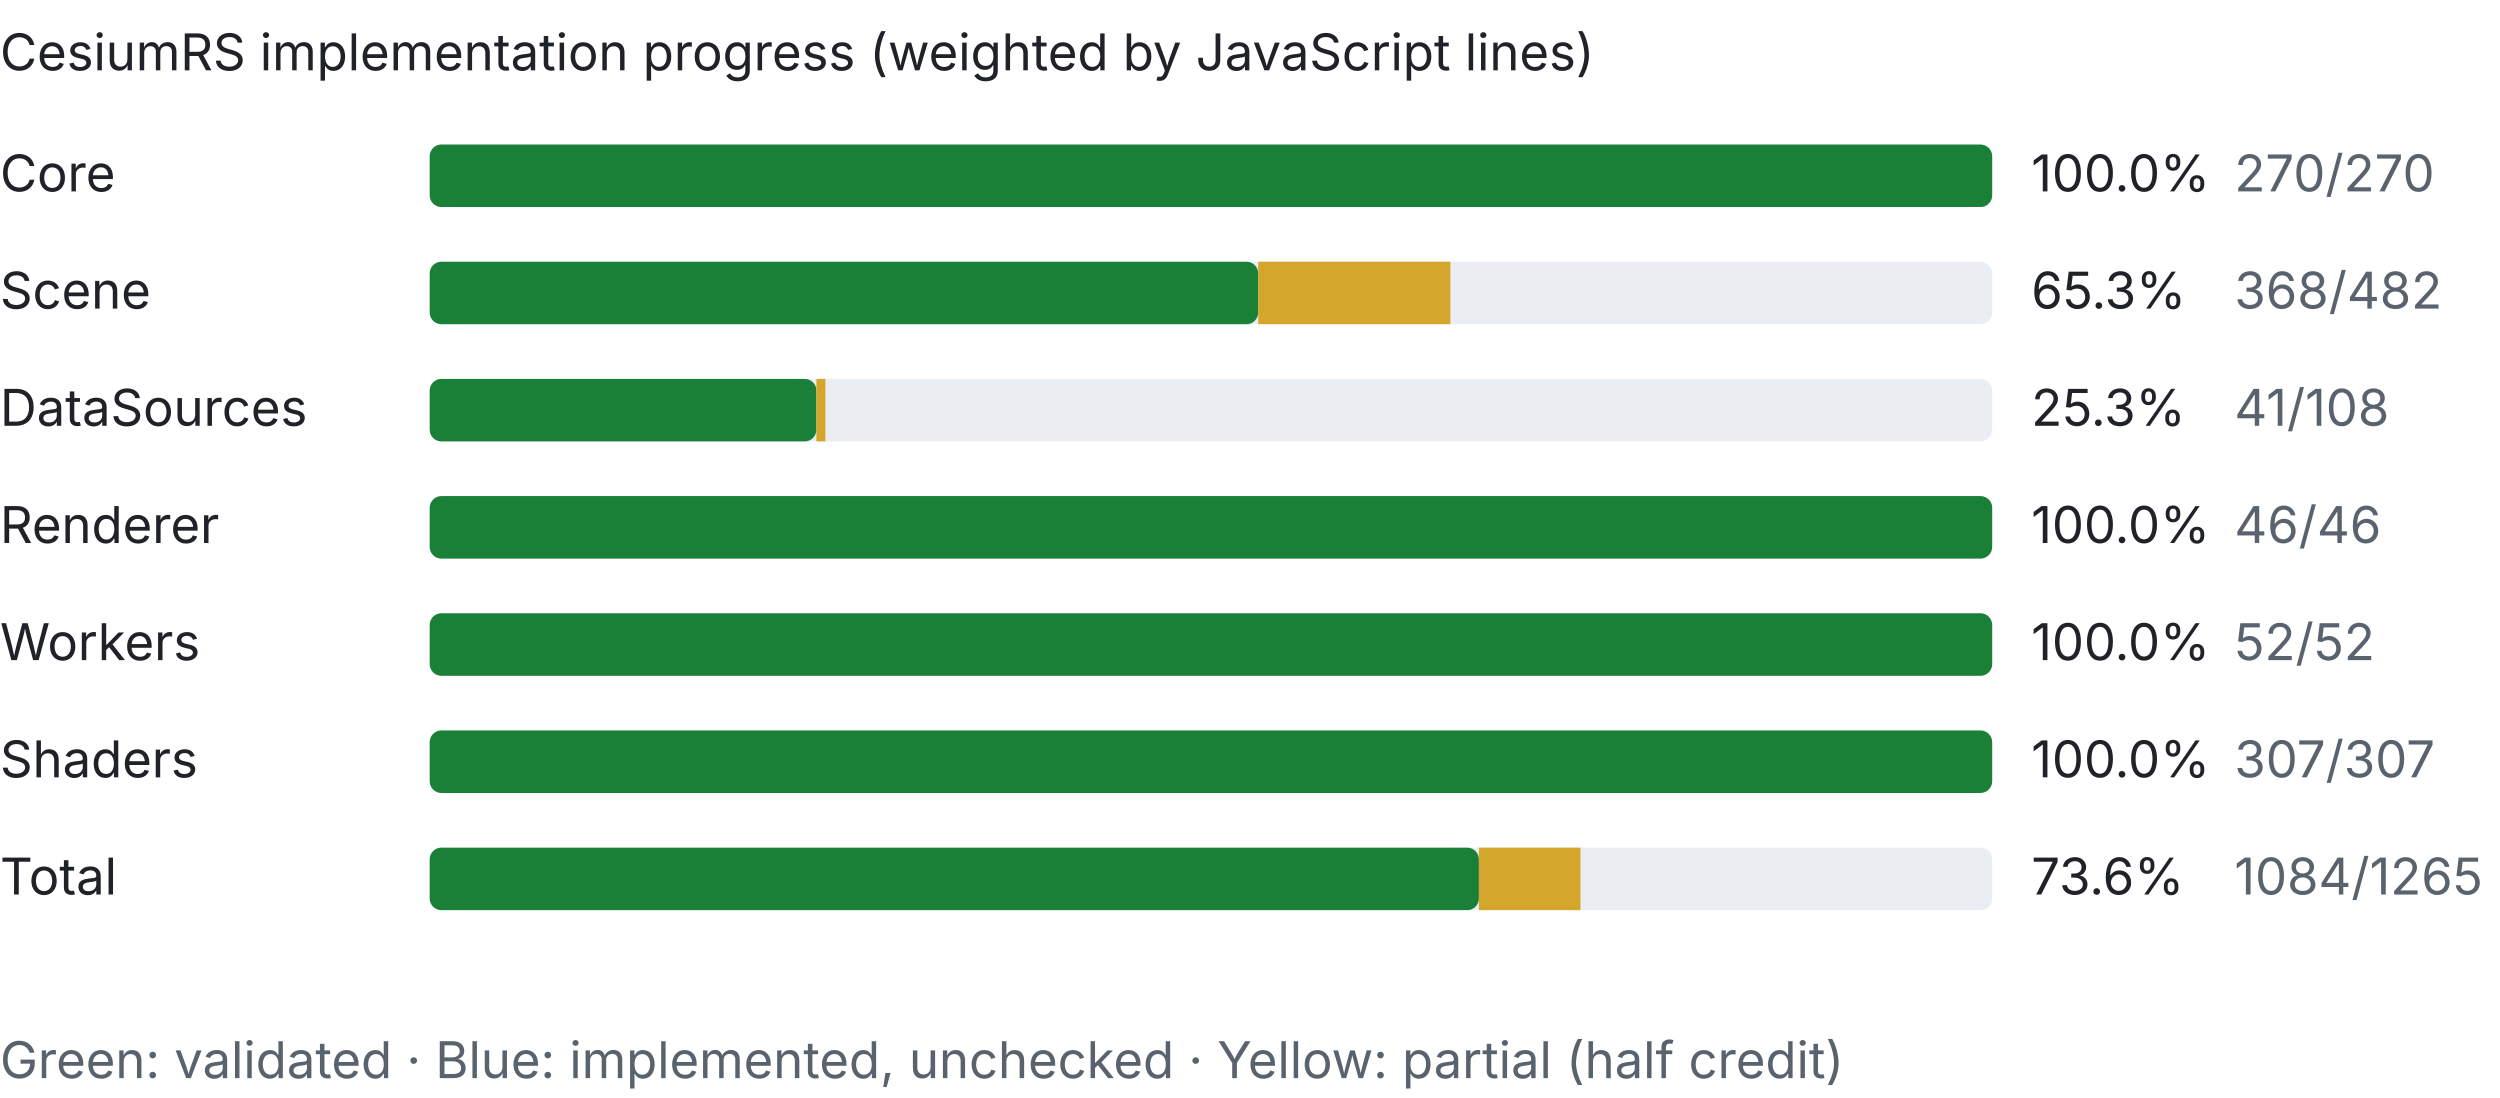
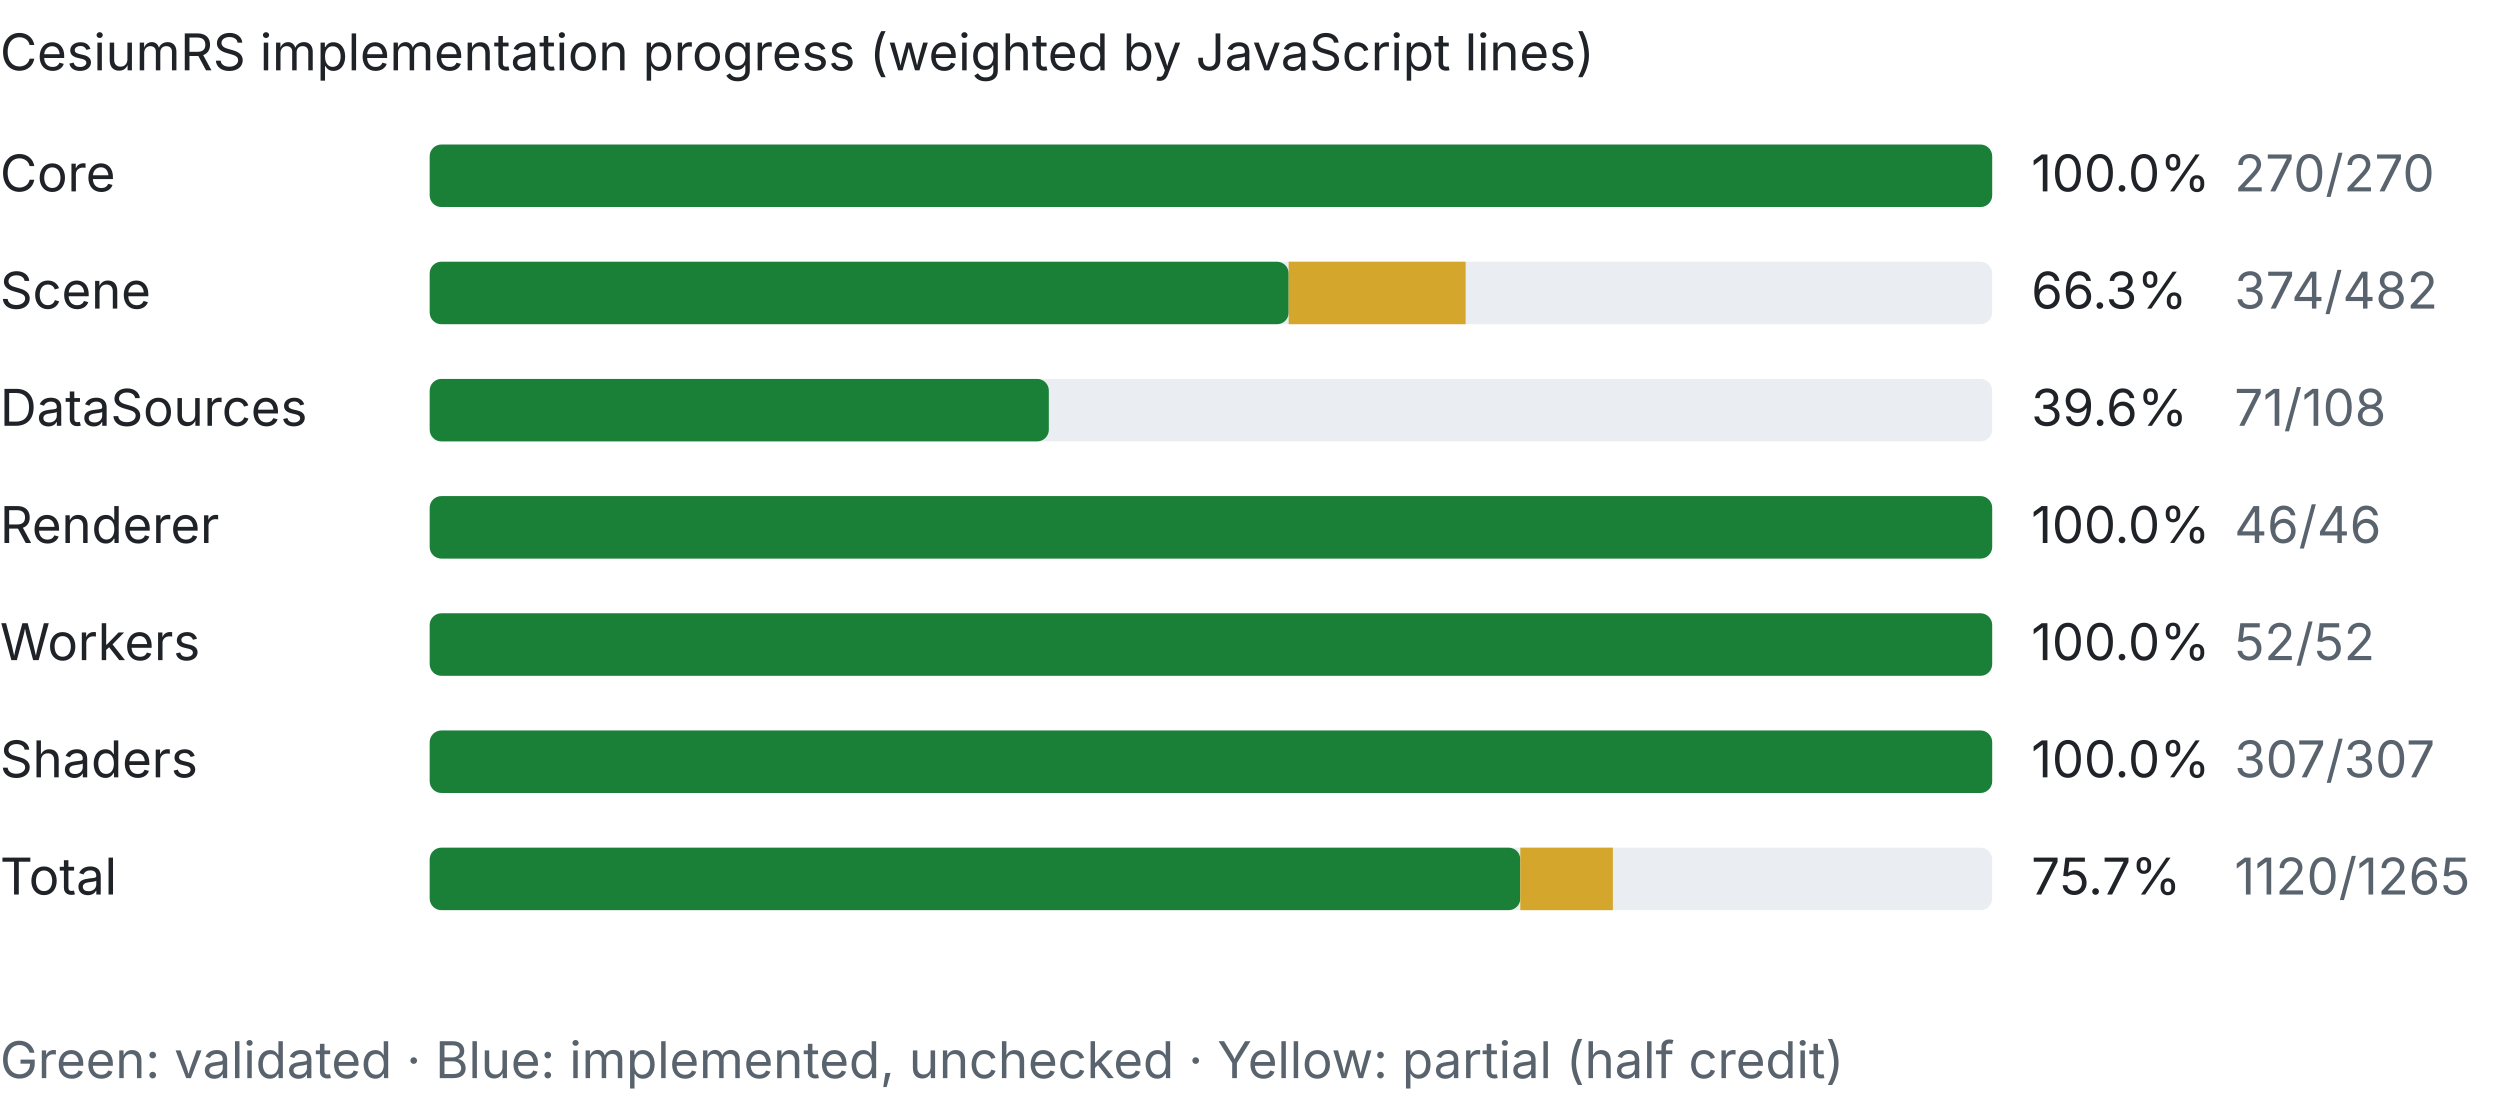
<svg xmlns="http://www.w3.org/2000/svg" width="640" height="281" viewBox="0 0 640 281">
  <style>text{font:13px system-ui,-apple-system,Segoe UI,sans-serif;fill:#1f2328}.dim{fill:#59636e}.bg{fill:#eaeef2}.done{fill:#1a7f37}.part{fill:#d4a72c}.unchecked{fill:#0969da}@media (prefers-color-scheme:dark){text{fill:#e6edf3}.dim{fill:#9198a1}.bg{fill:#30363d}.done{fill:#3fb950}}</style>
  <text x="0" y="18" font-weight="600">CesiumRS implementation progress (weighted by JavaScript lines)</text>
  <text x="0" y="49">Core</text>
  <rect class="bg" x="110" y="37" width="400" height="16" rx="3" />
  <rect class="done" x="110" y="37" width="400.0" height="16" rx="3" />
  <text x="520" y="49">100.0%</text>
  <text class="dim" x="572" y="49">270/270</text>
  <text x="0" y="79">Scene</text>
  <rect class="bg" x="110" y="67" width="400" height="16" rx="3" />
-   <rect class="done" x="110" y="67" width="212.1" height="16" rx="3" />
-   <rect class="part" x="322.1" y="67" width="49.2" height="16" />
-   <text x="520" y="79">65.3%</text>
-   <text class="dim" x="572" y="79">368/482</text>
+   <rect class="done" x="110" y="67" width="219.9" height="16" rx="3" />
+   <rect class="part" x="329.9" y="67" width="45.3" height="16" />
+   <text x="520" y="79">66.3%</text>
+   <text class="dim" x="572" y="79">374/482</text>
  <text x="0" y="109">DataSources</text>
  <rect class="bg" x="110" y="97" width="400" height="16" rx="3" />
-   <rect class="done" x="110" y="97" width="99.0" height="16" rx="3" />
-   <rect class="part" x="209.0" y="97" width="2.3" height="16" />
-   <text x="520" y="109">25.3%</text>
-   <text class="dim" x="572" y="109">41/108</text>
+   <rect class="done" x="110" y="97" width="158.5" height="16" rx="3" />
+   <text x="520" y="109">39.6%</text>
+   <text class="dim" x="572" y="109">71/108</text>
  <text x="0" y="139">Renderer</text>
  <rect class="bg" x="110" y="127" width="400" height="16" rx="3" />
  <rect class="done" x="110" y="127" width="400.0" height="16" rx="3" />
  <text x="520" y="139">100.0%</text>
  <text class="dim" x="572" y="139">46/46</text>
  <text x="0" y="169">Workers</text>
  <rect class="bg" x="110" y="157" width="400" height="16" rx="3" />
  <rect class="done" x="110" y="157" width="400.0" height="16" rx="3" />
  <text x="520" y="169">100.0%</text>
  <text class="dim" x="572" y="169">52/52</text>
  <text x="0" y="199">Shaders</text>
  <rect class="bg" x="110" y="187" width="400" height="16" rx="3" />
  <rect class="done" x="110" y="187" width="400.0" height="16" rx="3" />
  <text x="520" y="199">100.0%</text>
  <text class="dim" x="572" y="199">307/307</text>
  <text x="0" y="229" font-weight="600">Total</text>
  <rect class="bg" x="110" y="217" width="400" height="16" rx="3" />
-   <rect class="done" x="110" y="217" width="268.6" height="16" rx="3" />
-   <rect class="part" x="378.6" y="217" width="26.0" height="16" />
-   <text x="520" y="229" font-weight="600">73.6%</text>
-   <text class="dim" x="572" y="229">1084/1265</text>
+   <rect class="done" x="110" y="217" width="279.2" height="16" rx="3" />
+   <rect class="part" x="389.2" y="217" width="23.7" height="16" />
+   <text x="520" y="229" font-weight="600">75.7%</text>
+   <text class="dim" x="572" y="229">1120/1265</text>
  <text class="dim" x="0" y="276">Green: validated · Blue: implemented, unchecked · Yellow: partial (half credit)</text>
</svg>
